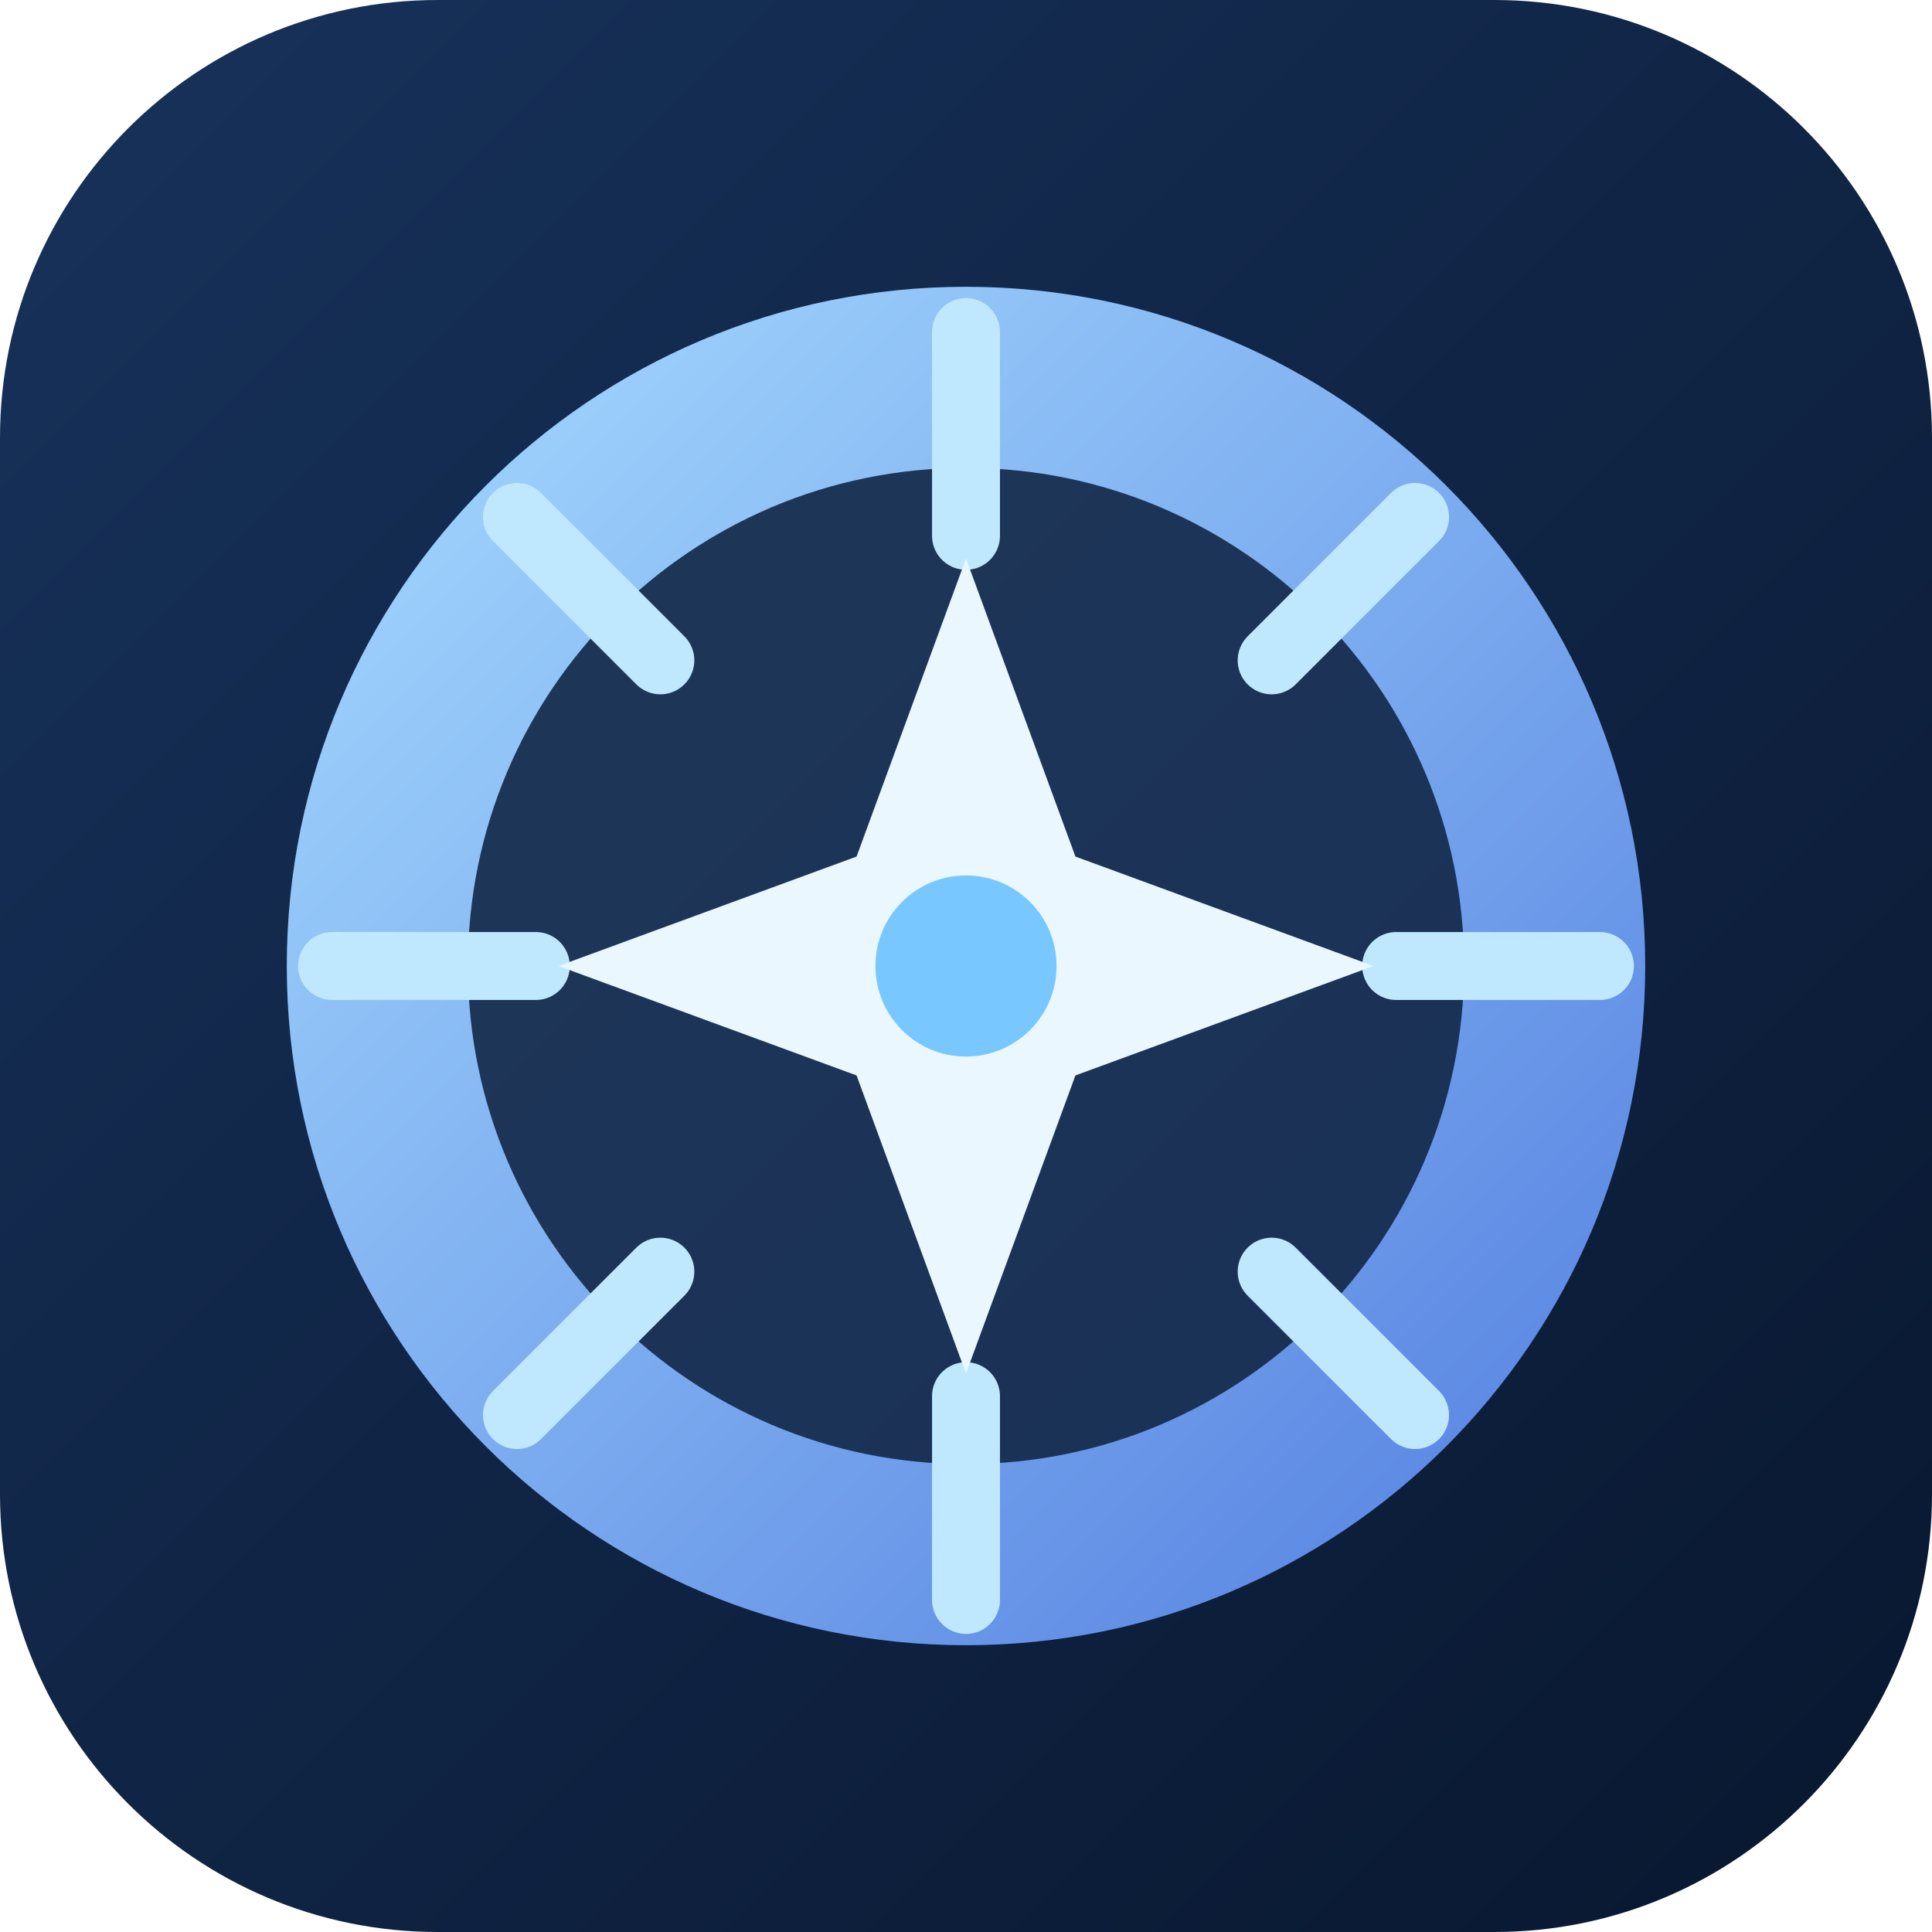
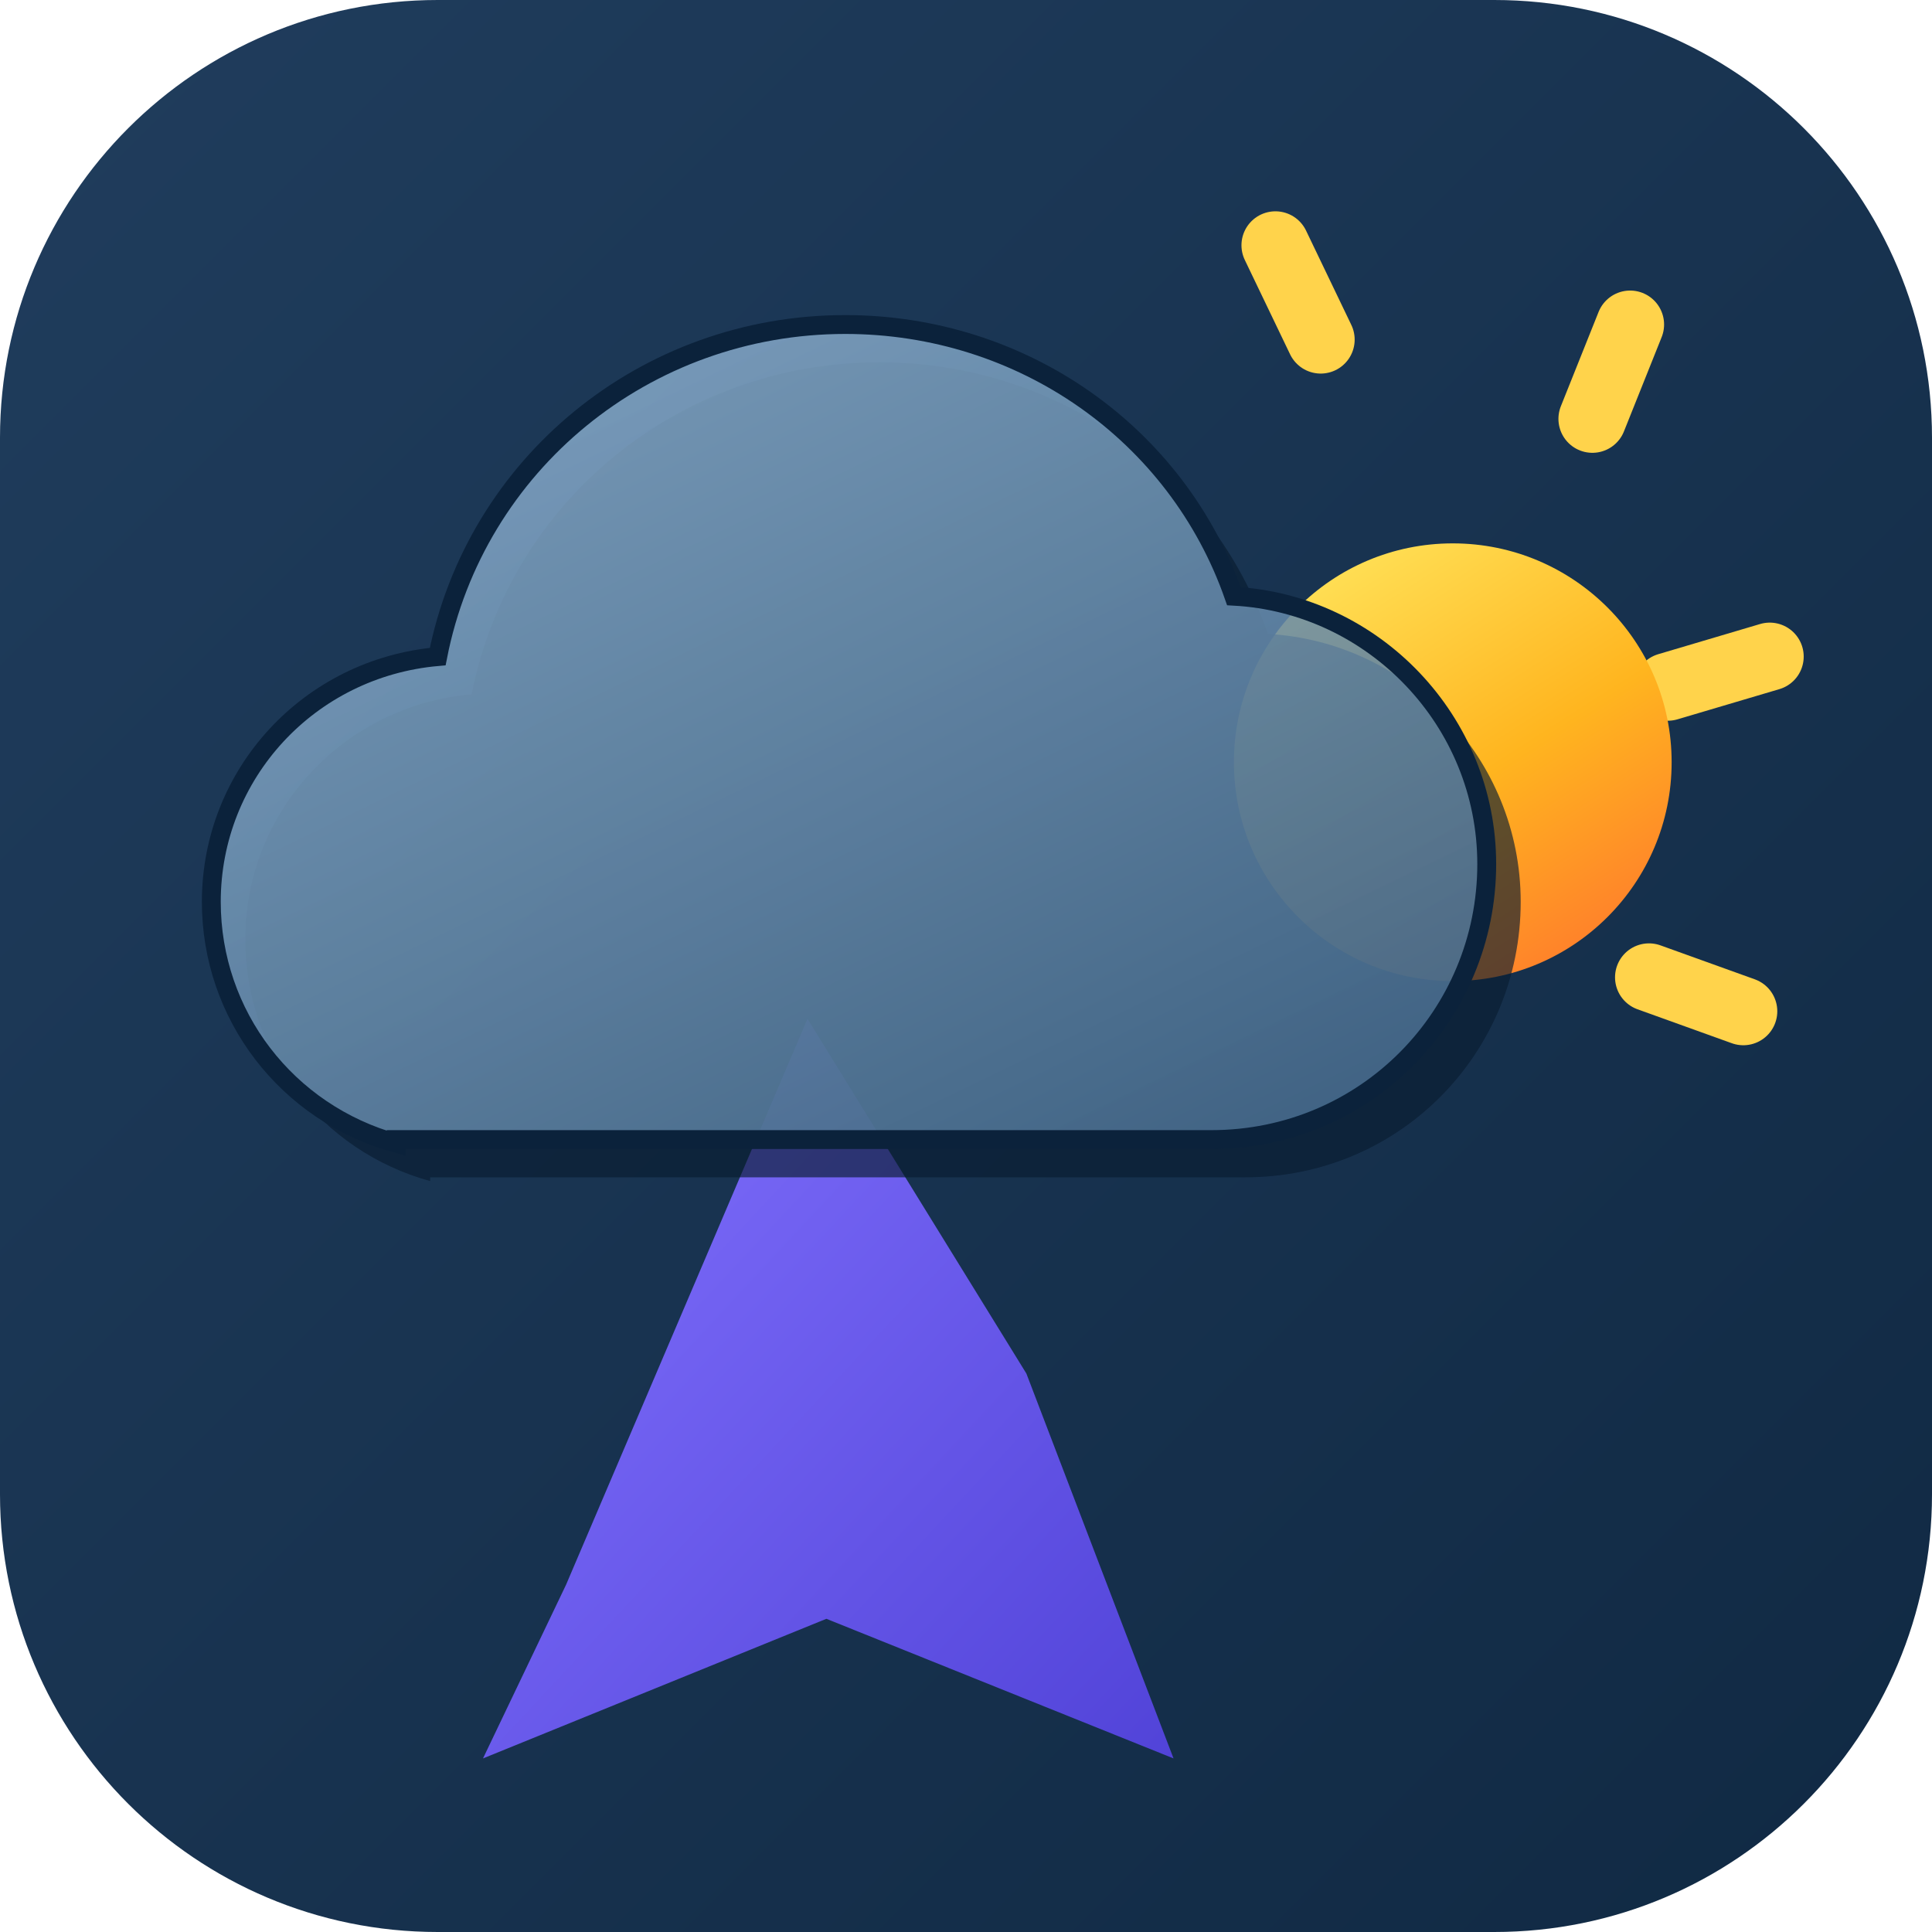
<svg xmlns="http://www.w3.org/2000/svg" viewBox="0 0 512 512">
  <defs>
-     <linearGradient id="b" x1="0" y1="0" x2="1" y2="1">
-       <stop stop-color="#a7dcff" />
-       <stop offset="1" stop-color="#527de0" />
+     <linearGradient id="navy" x1="0" y1="0" x2="1" y2="1">
+       <stop stop-color="#203d5d" />
+       <stop offset="1" stop-color="#102943" />
    </linearGradient>
-     <linearGradient id="n" x1="0" y1="0" x2="1" y2="1">
-       <stop stop-color="#17325b" />
-       <stop offset="1" stop-color="#09172f" />
+     <linearGradient id="sun" x1=".18" y1="0" x2=".82" y2="1">
+       <stop stop-color="#ffe45b" />
+       <stop offset=".55" stop-color="#ffb51f" />
+       <stop offset="1" stop-color="#ff792c" />
+     </linearGradient>
+     <linearGradient id="cloud" x1=".15" y1="0" x2=".9" y2="1">
+       <stop stop-color="#91b5d4" stop-opacity=".82" />
+       <stop offset="1" stop-color="#456a8c" stop-opacity=".88" />
+     </linearGradient>
+     <linearGradient id="star" x1="0" y1="0" x2="1" y2="1">
+       <stop stop-color="#8372ff" />
+       <stop offset="1" stop-color="#5143d8" />
    </linearGradient>
  </defs>
-   <rect width="512" height="512" rx="116" fill="url(#n)" />
-   <circle cx="256" cy="256" r="180" fill="url(#b)" />
-   <circle cx="256" cy="256" r="132" fill="#14294a" opacity=".92" />
-   <path d="M256 88v54m0 228v54M88 256h54m228 0h54M137 137l38 38m162 162 38 38m0-238-38 38M175 337l-38 38" stroke="#bfe8ff" stroke-width="18" stroke-linecap="round" />
-   <path d="m256 148 29 79 79 29-79 29-29 79-29-79-79-29 79-29z" fill="#eaf7ff" />
-   <circle cx="256" cy="256" r="24" fill="#79c7ff" />
+   <rect width="512" height="512" rx="116" fill="url(#navy)" />
+   <g stroke="#ffd34b" stroke-width="18" stroke-linecap="round">
+     <path d="M338 65l12 25M432 86l-10 25M469 174l-27 8M462 268l-25-9" />
+   </g>
+   <circle cx="385" cy="202" r="58" fill="url(#sun)" />
+   <path d="M150 420l64-150 58 94 39 102-92-37-91 37z" fill="url(#star)" />
+   <path d="M105 303c-29-8-49-34-49-64 0-34 26-62 60-65 10-51 55-88 108-88 47 0 88 29 103 72 37 2 67 33 67 71 0 40-32 73-73 73H105z" fill="#071b30" opacity=".65" transform="translate(9 10)" />
+   <path d="M105 303c-29-8-49-34-49-64 0-34 26-62 60-65 10-51 55-88 108-88 47 0 88 29 103 72 37 2 67 33 67 71 0 40-32 73-73 73H105z" fill="url(#cloud)" stroke="#0b223b" stroke-width="5" />
</svg>
